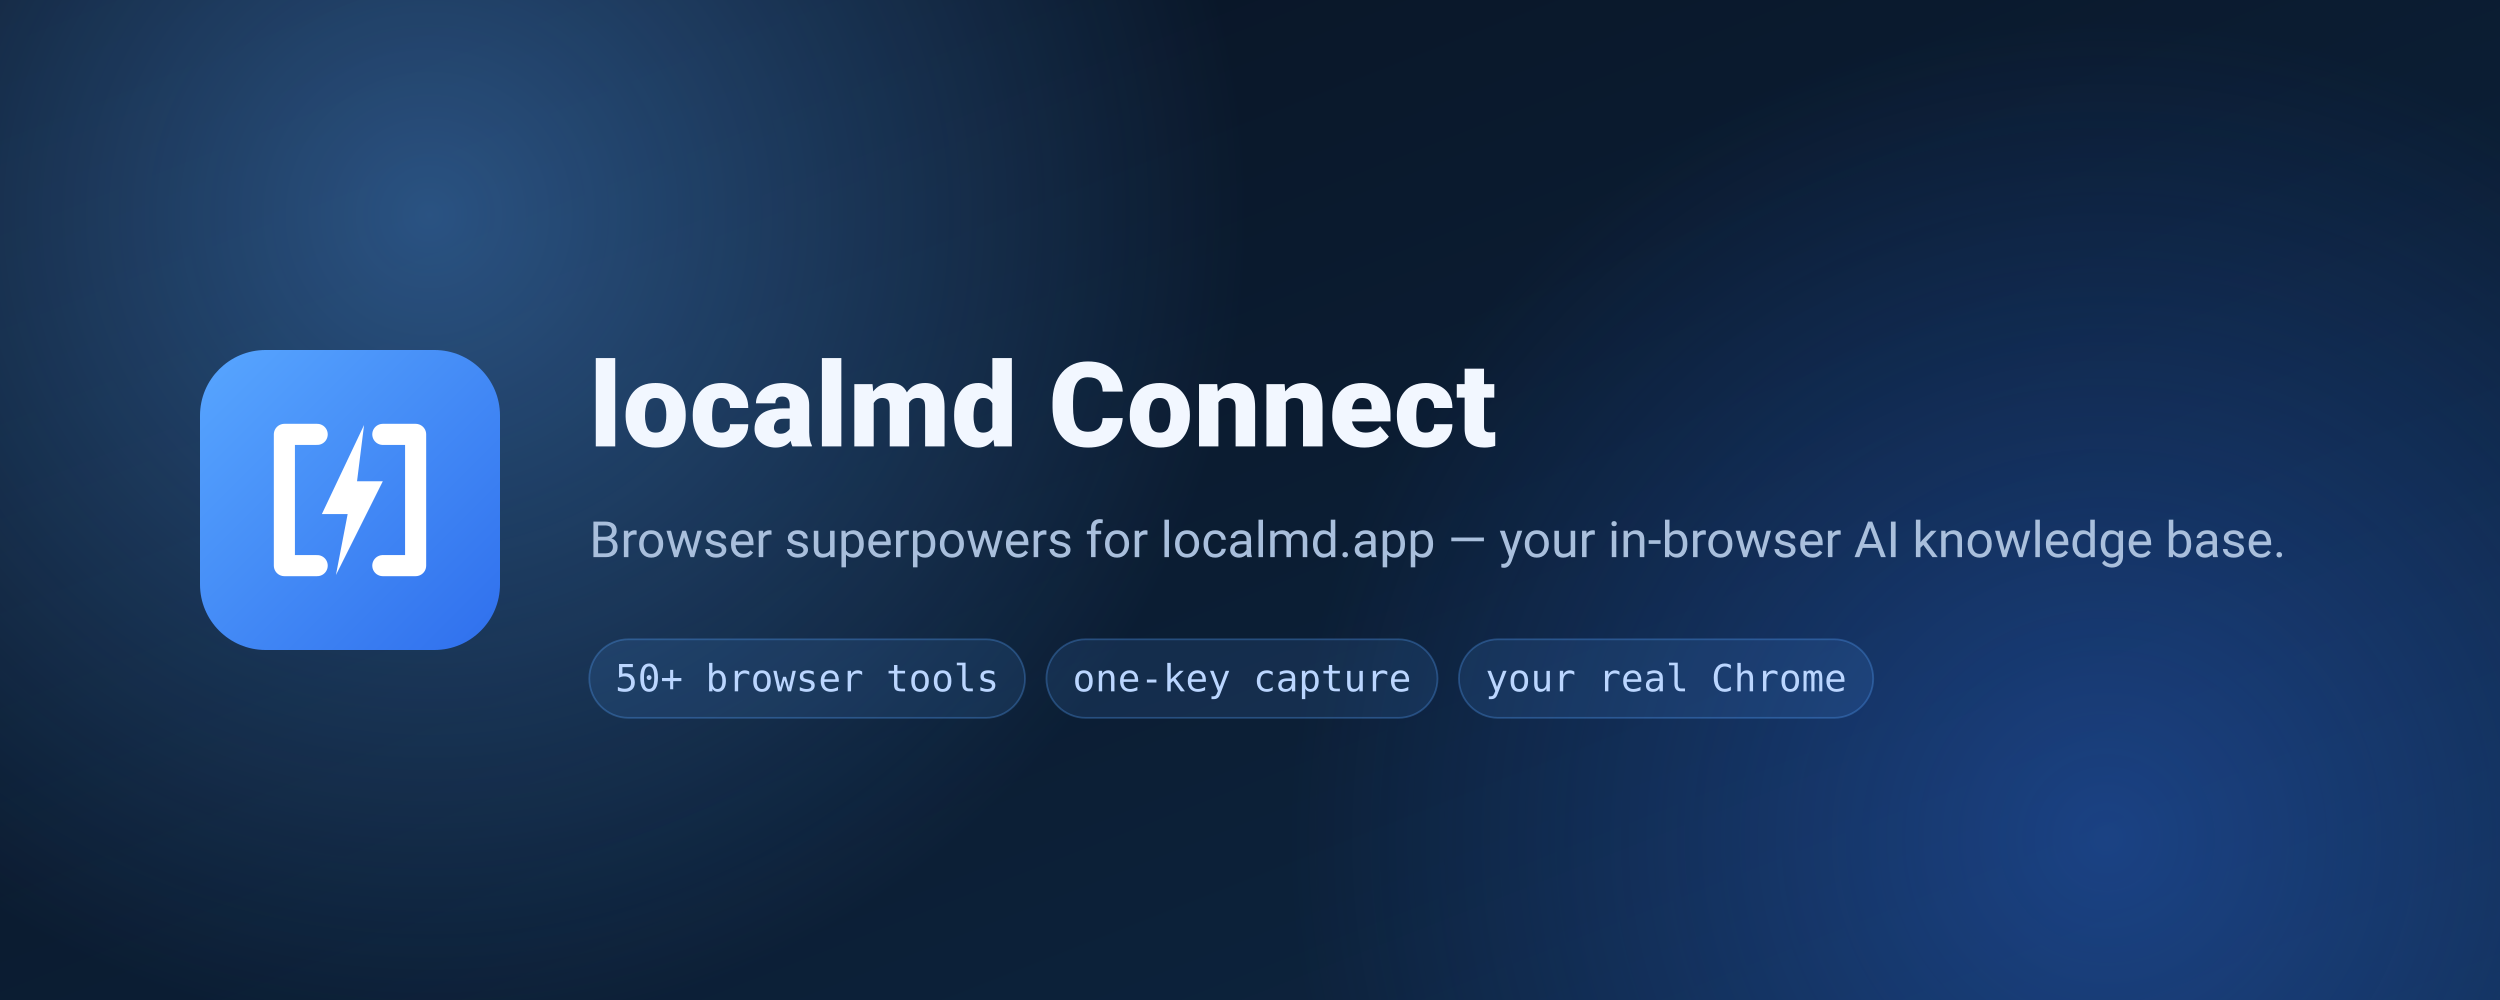
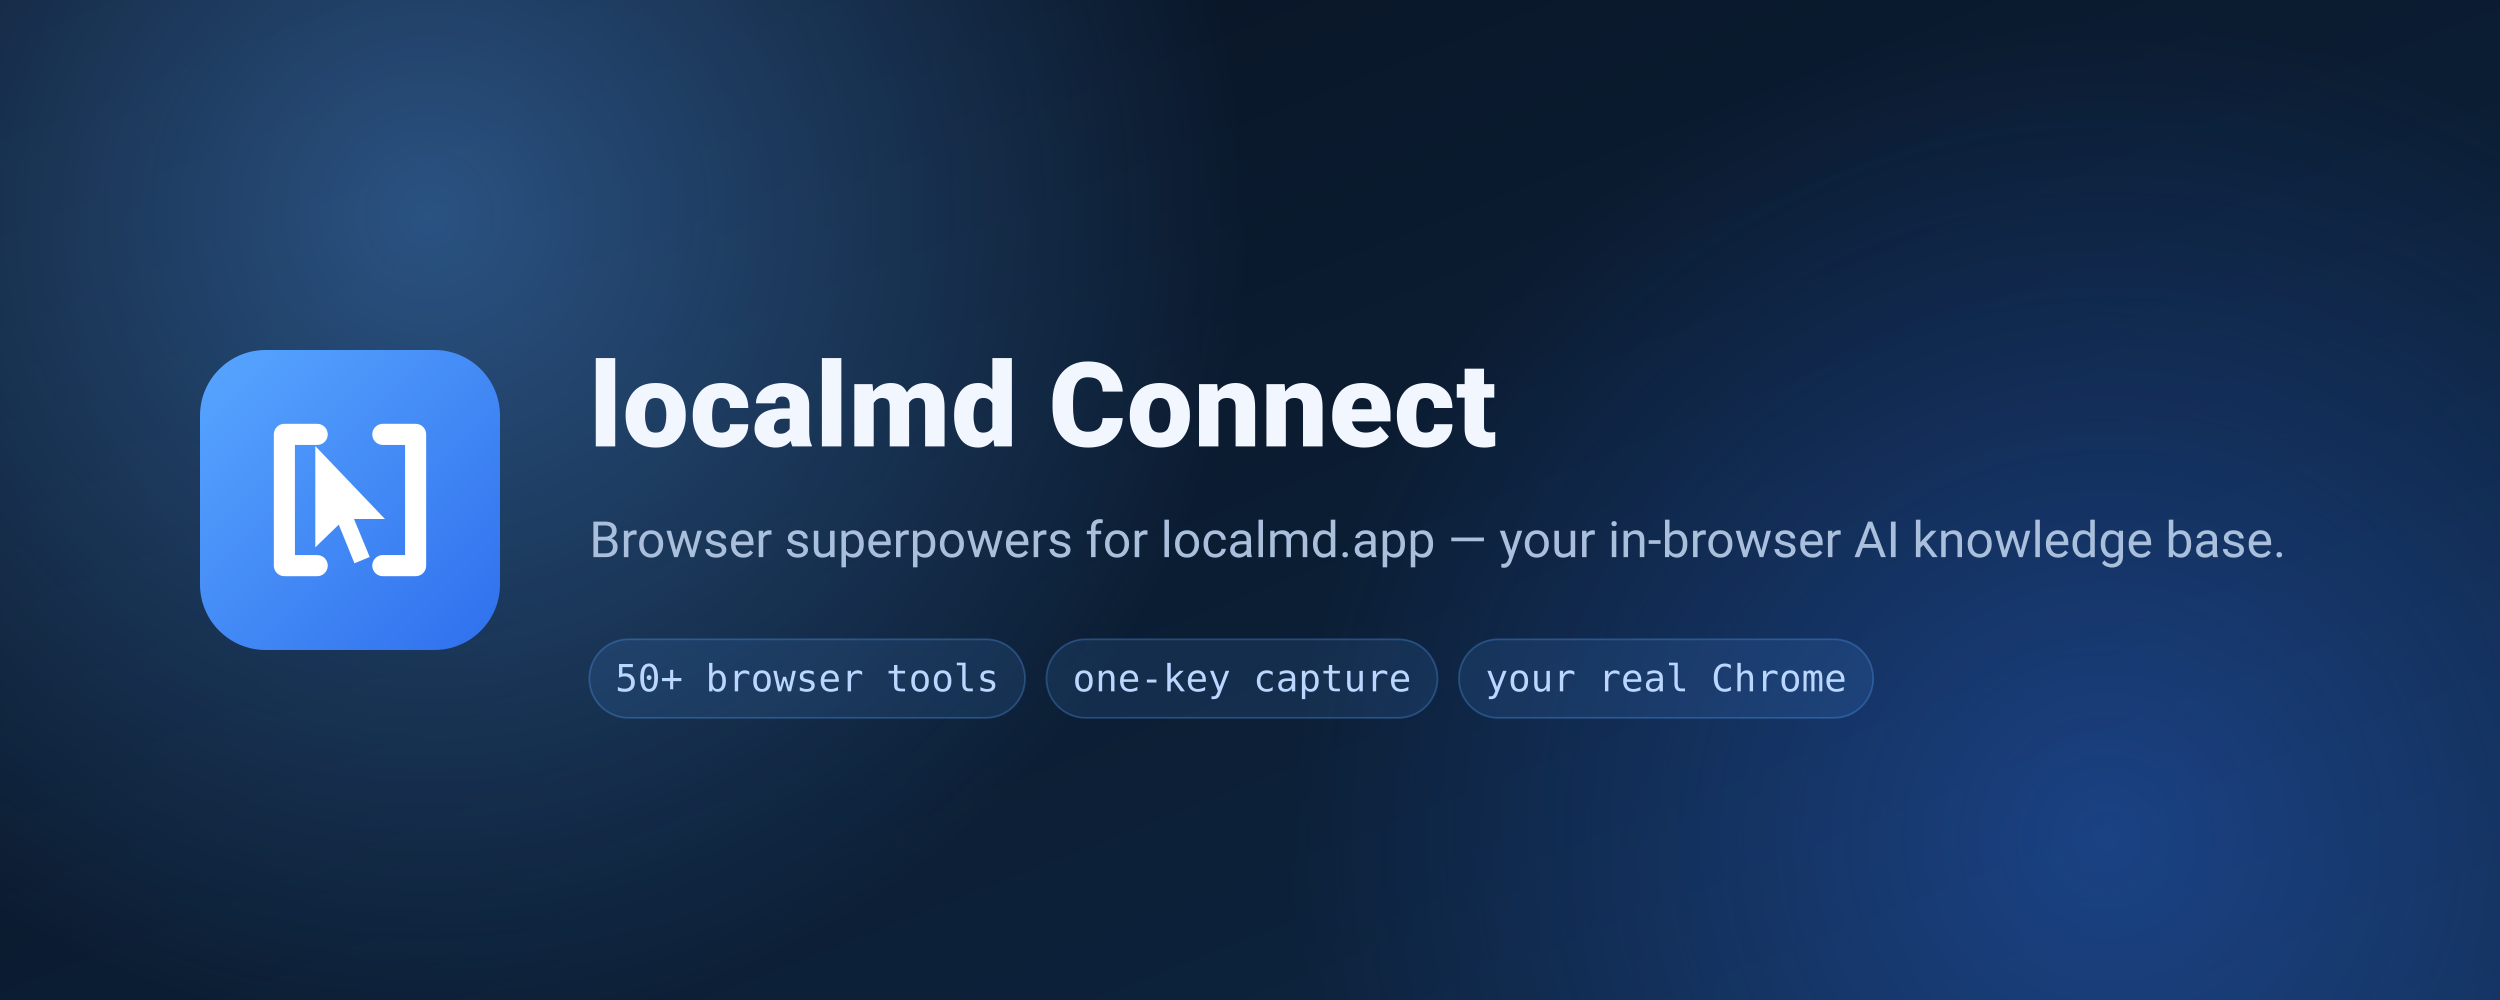
<svg xmlns="http://www.w3.org/2000/svg" width="1400" height="560" viewBox="0 0 1400 560">
  <defs>
    <linearGradient id="bg" x1="0" y1="0" x2="1" y2="1">
      <stop offset="0" stop-color="#081221" />
      <stop offset="1" stop-color="#0E2743" />
    </linearGradient>
    <linearGradient id="brand" x1="0" y1="0" x2="1" y2="1">
      <stop offset="0" stop-color="#58A6FF" />
      <stop offset="1" stop-color="#2F6FED" />
    </linearGradient>
    <radialGradient id="glowB" cx="0.5" cy="0.5" r="0.5">
      <stop offset="0" stop-color="#58A6FF" stop-opacity="0.42" />
      <stop offset="1" stop-color="#58A6FF" stop-opacity="0" />
    </radialGradient>
    <radialGradient id="glowD" cx="0.5" cy="0.5" r="0.5">
      <stop offset="0" stop-color="#2F6FED" stop-opacity="0.4" />
      <stop offset="1" stop-color="#2F6FED" stop-opacity="0" />
    </radialGradient>
  </defs>
  <rect width="1400" height="560" fill="url(#bg)" />
  <circle cx="240" cy="120" r="460" fill="url(#glowB)" />
  <circle cx="1180" cy="470" r="460" fill="url(#glowD)" />
  <g transform="translate(112 196) scale(1.3125)">
    <rect width="128" height="128" rx="28" fill="url(#brand)" />
    <g fill="none" stroke="#fff" stroke-width="9" stroke-linecap="round" stroke-linejoin="round">
      <path d="M50 36H36v56h14" />
      <path d="M78 36h14v56H78" />
    </g>
-     <path d="M70 32 L52 70 h11 L58 96 L78 56 h-11 Z" fill="#fff" />
+     <path d="M49.2 41 L49.2 84.2 L59.2 74.5 L65.9 91 L72.4 88.3 L65.7 72.1 L78.9 72.1 Z" fill="#fff" />
  </g>
  <text x="330" y="250" font-family="-apple-system,'SF Pro Display','Segoe UI',Roboto,Helvetica,Arial,sans-serif" font-size="66" font-weight="800" fill="#F2F7FF" text-anchor="start" letter-spacing="0.5" opacity="1">localmd Connect</text>
  <text x="330" y="312" font-family="-apple-system,'SF Pro Display','Segoe UI',Roboto,Helvetica,Arial,sans-serif" font-size="28" font-weight="400" fill="#A9BFDC" text-anchor="start" letter-spacing="0" opacity="1">Browser superpowers for localmd.app — your in-browser AI knowledge base.</text>
  <g>
    <rect x="330" y="358" width="244" height="44" rx="22" fill="rgba(88,166,255,0.12)" stroke="rgba(88,166,255,0.30)" />
    <text x="452" y="387.14" font-family="ui-monospace,'SF Mono',Menlo,Consolas,monospace" font-size="21" font-weight="400" fill="#BBD6FF" text-anchor="middle" letter-spacing="0" opacity="1">50+ browser tools</text>
  </g>
  <g>
    <rect x="586" y="358" width="219" height="44" rx="22" fill="rgba(88,166,255,0.12)" stroke="rgba(88,166,255,0.30)" />
    <text x="695.5" y="387.14" font-family="ui-monospace,'SF Mono',Menlo,Consolas,monospace" font-size="21" font-weight="400" fill="#BBD6FF" text-anchor="middle" letter-spacing="0" opacity="1">one-key capture</text>
  </g>
  <g>
    <rect x="817" y="358" width="232" height="44" rx="22" fill="rgba(88,166,255,0.12)" stroke="rgba(88,166,255,0.30)" />
    <text x="933" y="387.14" font-family="ui-monospace,'SF Mono',Menlo,Consolas,monospace" font-size="21" font-weight="400" fill="#BBD6FF" text-anchor="middle" letter-spacing="0" opacity="1">your real Chrome</text>
  </g>
</svg>
